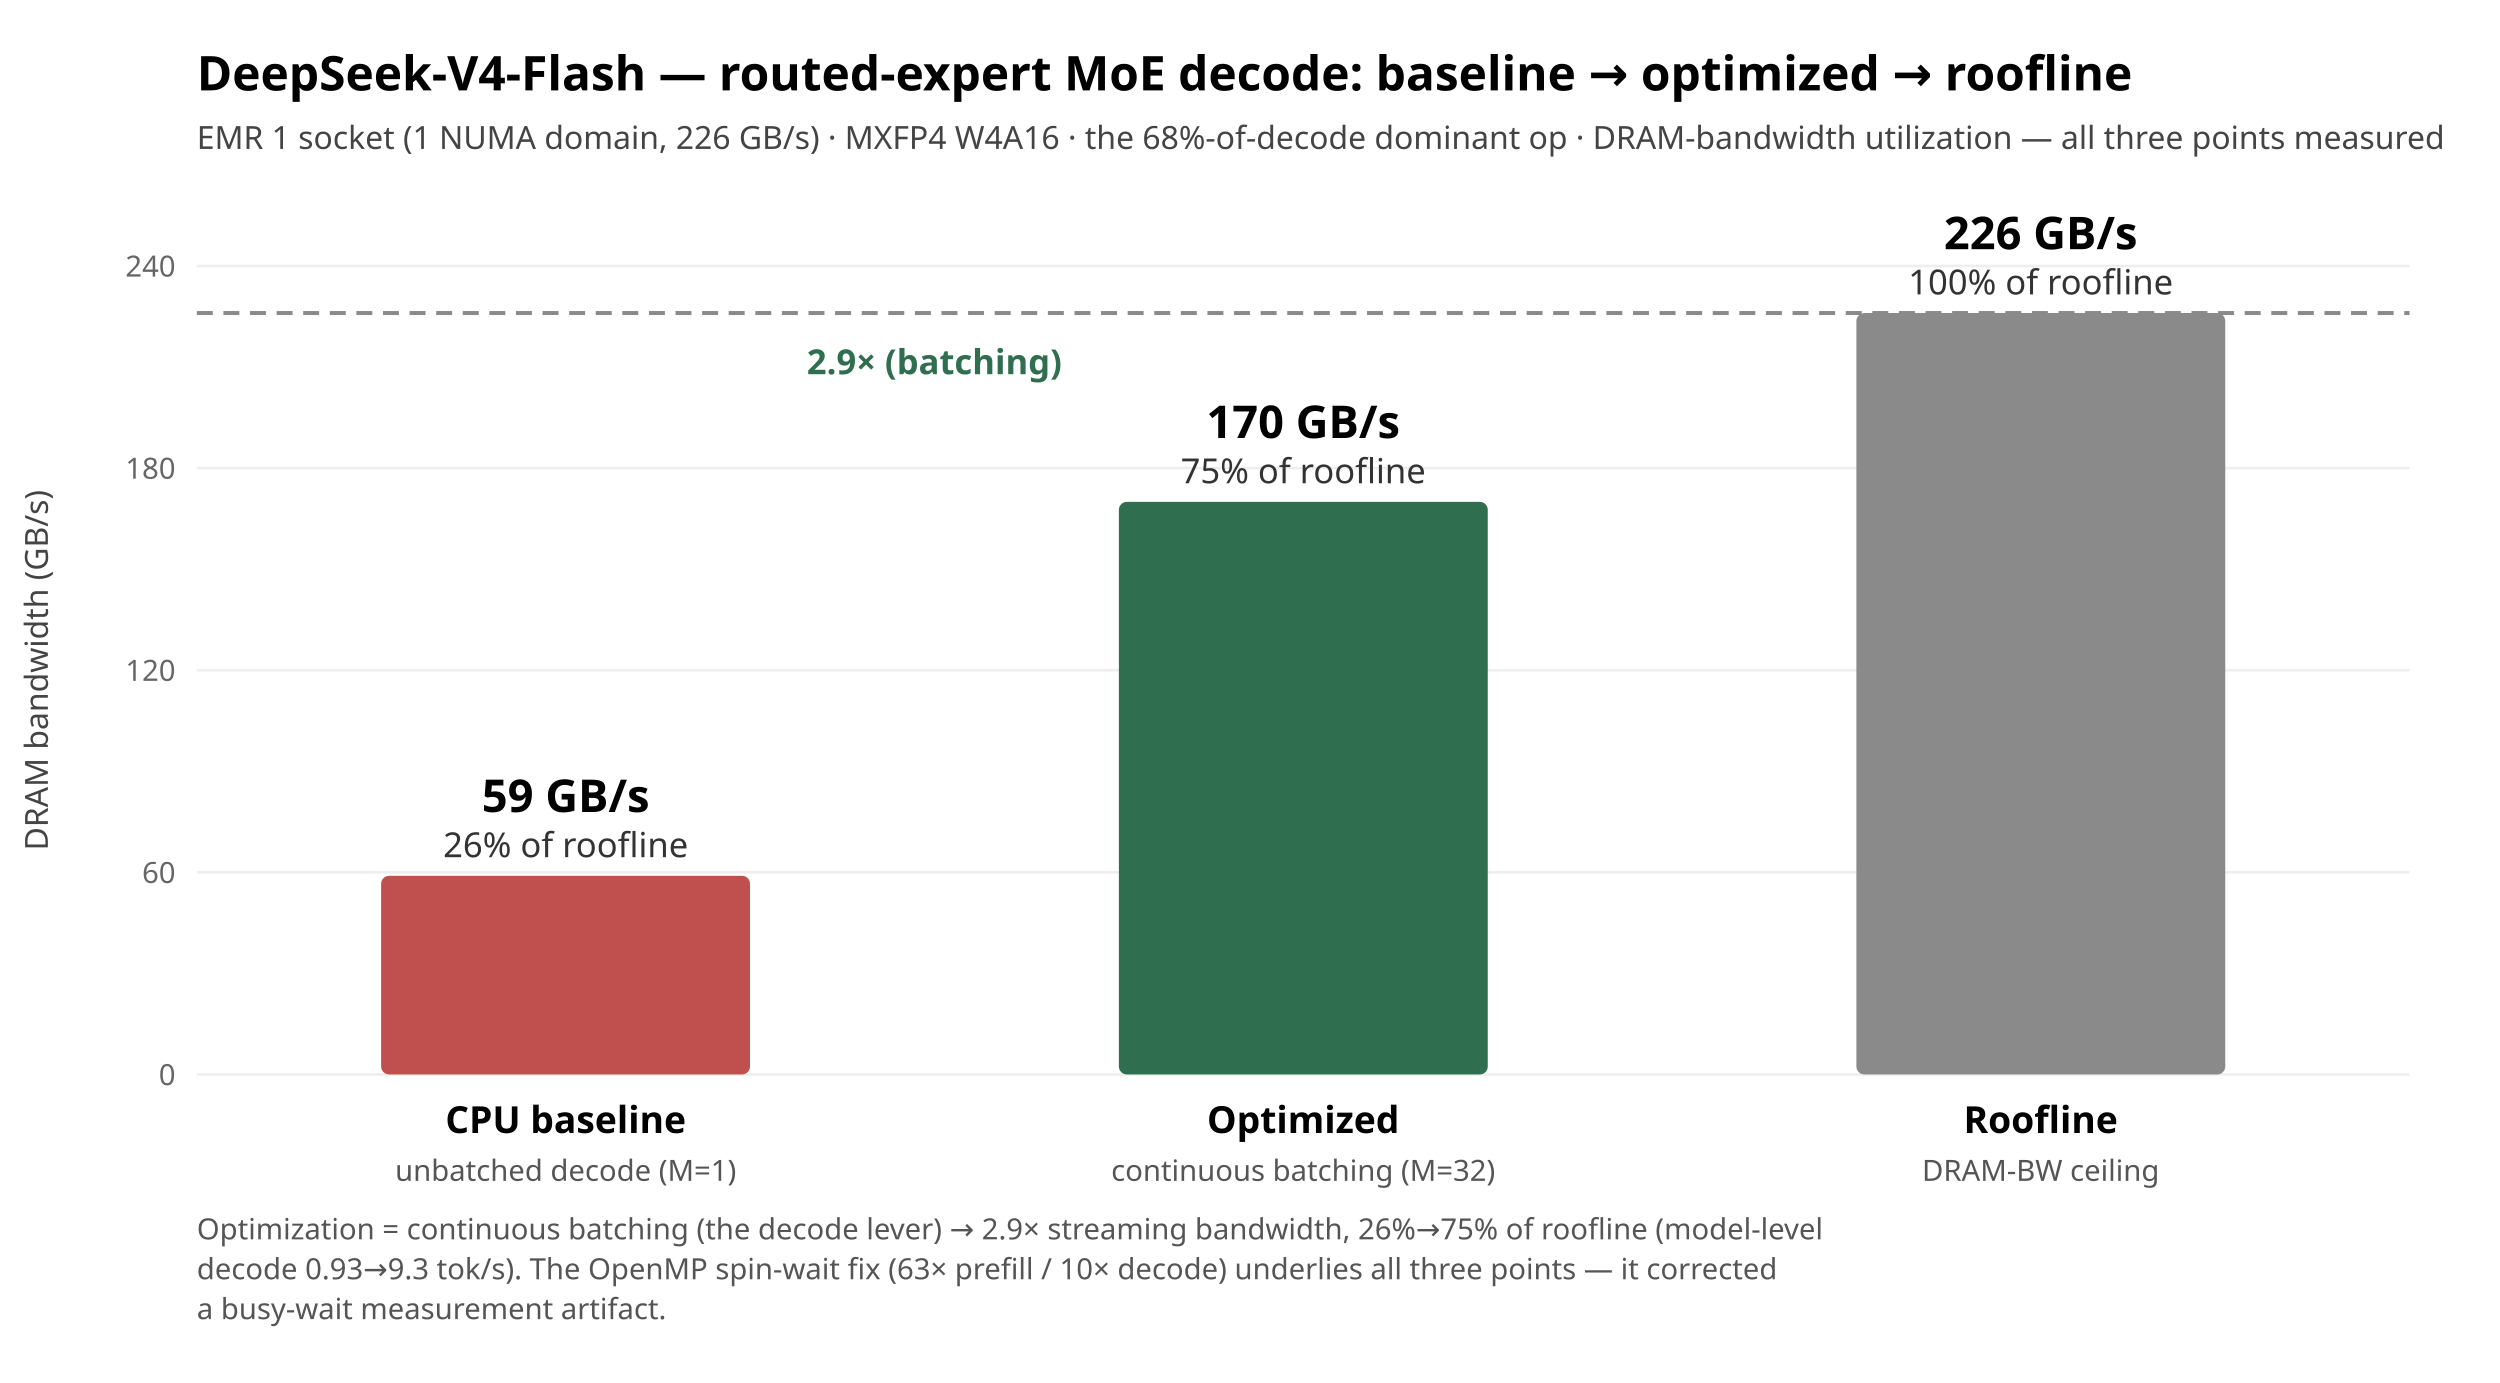
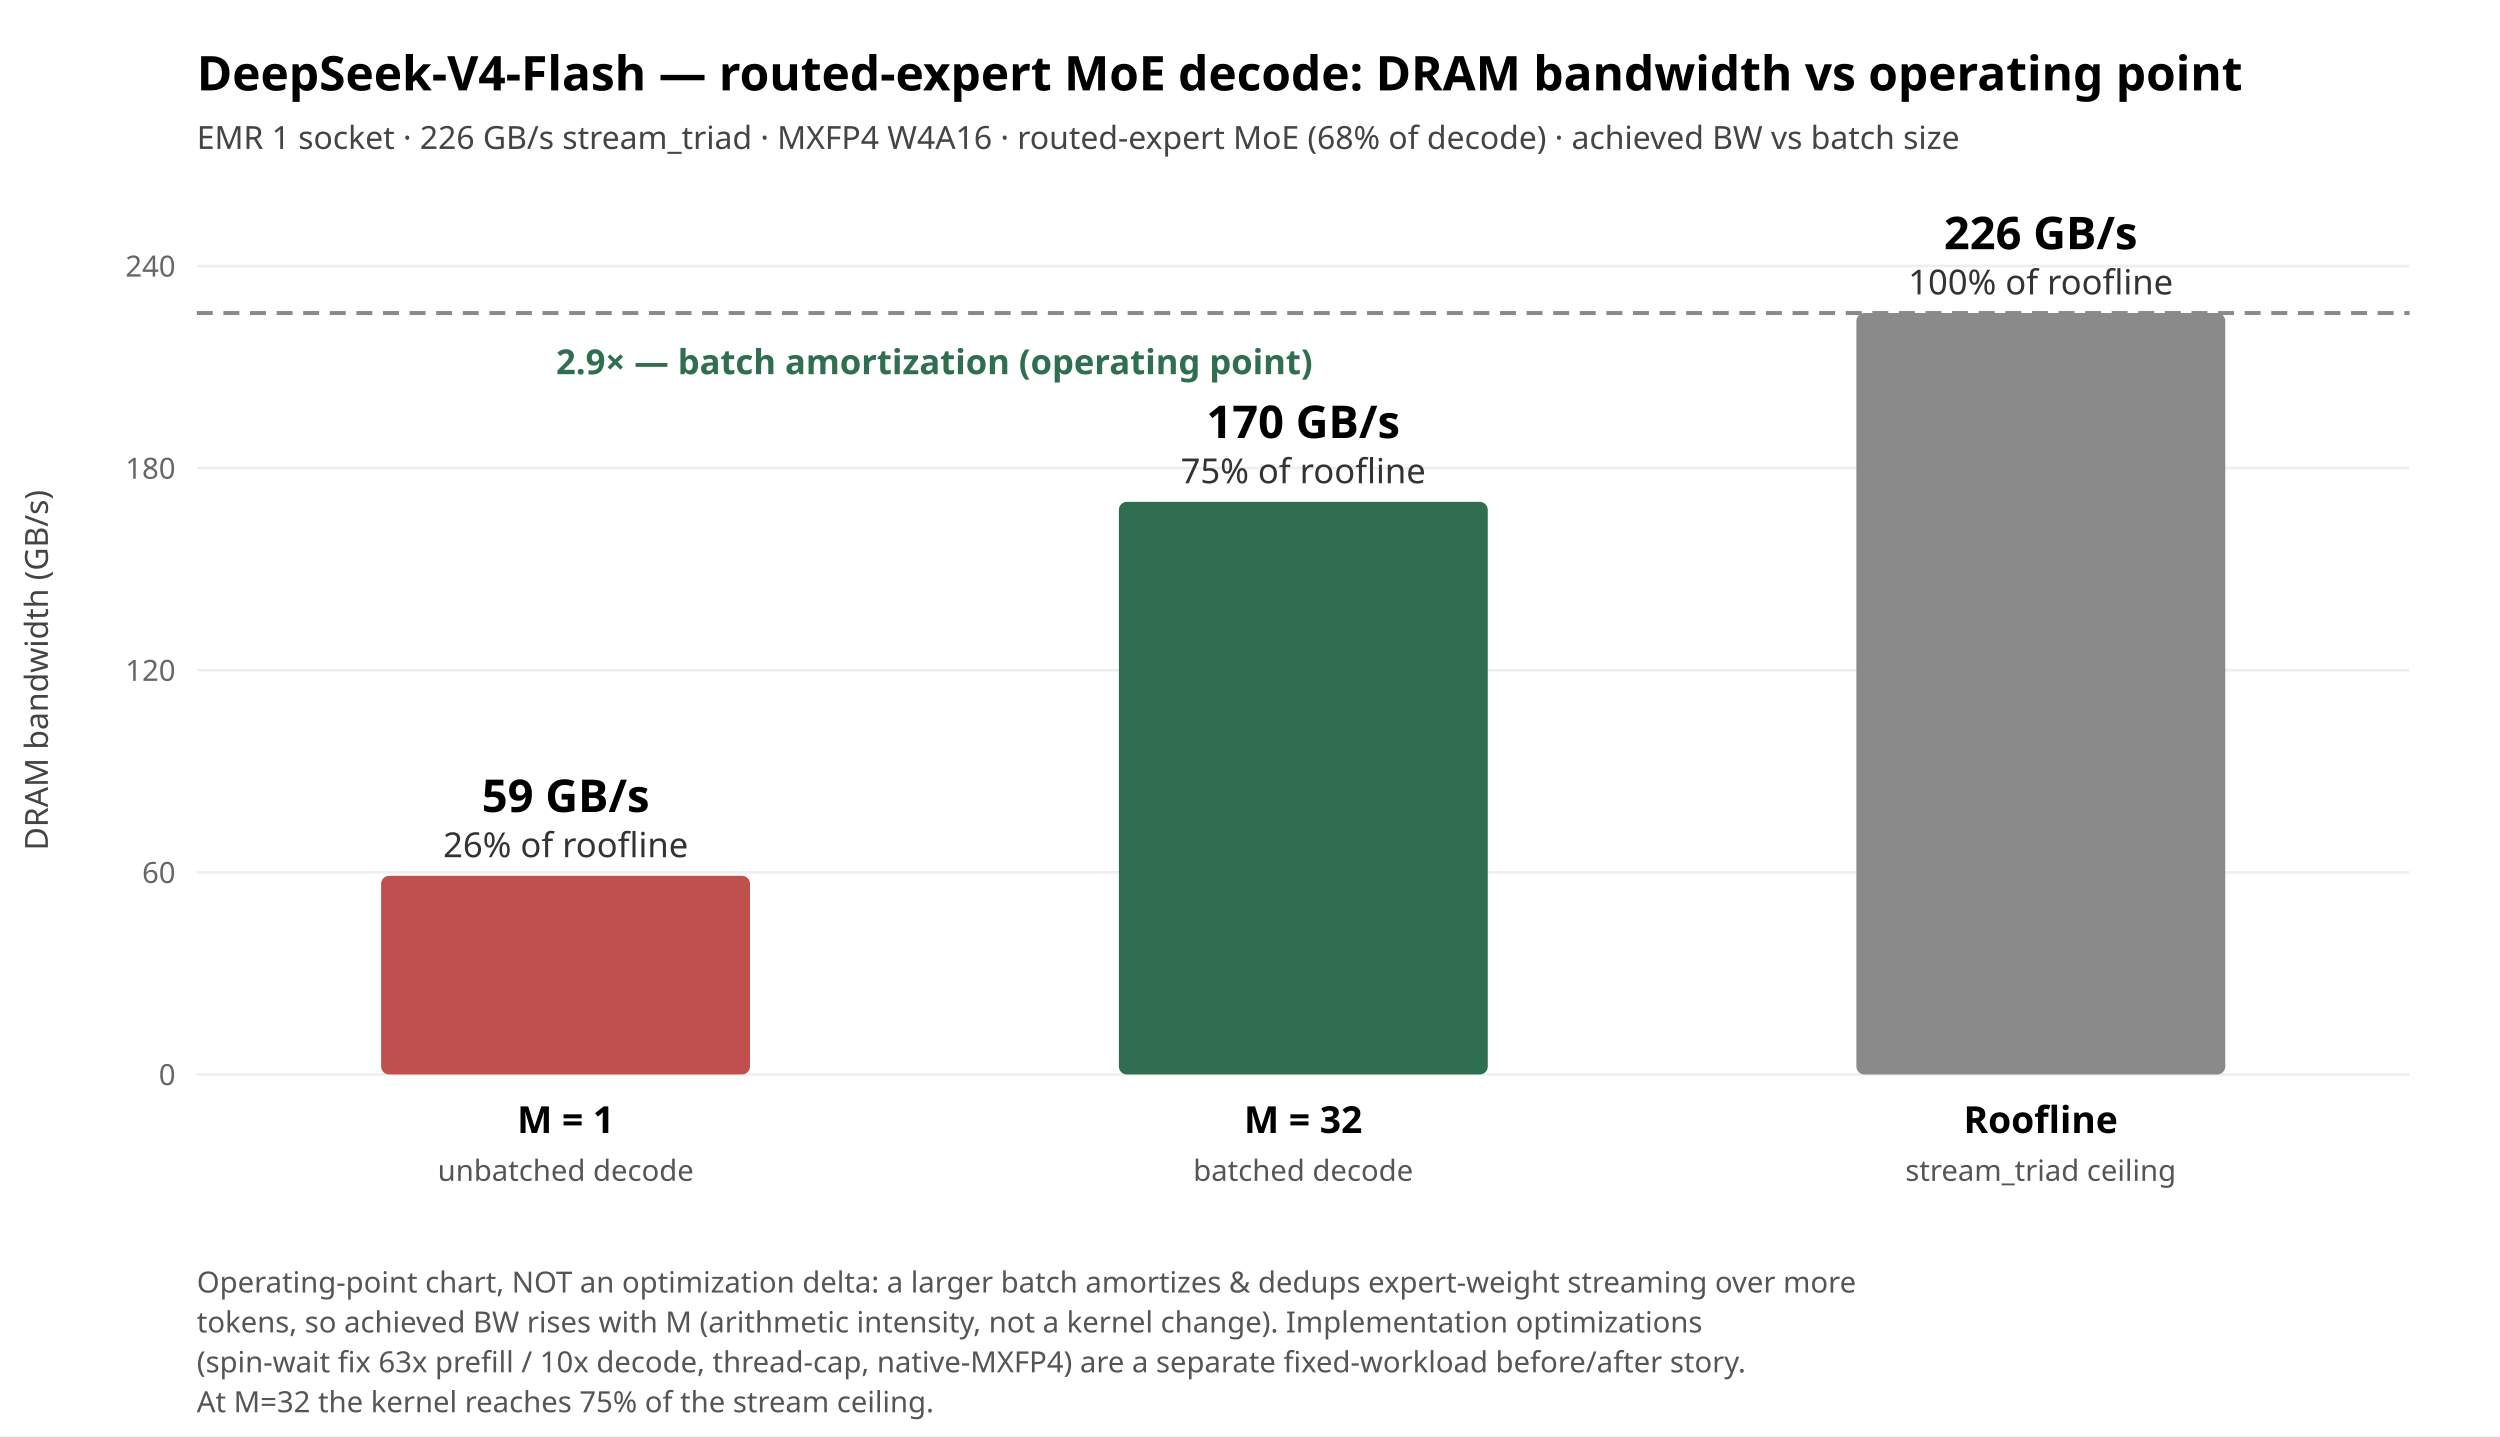
- <svg xmlns="http://www.w3.org/2000/svg" width="940" height="520" font-family="sans-serif">
-   <rect width="940" height="520" fill="white" />
-   <text x="74" y="34" font-size="18" font-weight="bold">DeepSeek-V4-Flash — routed-expert MoE decode: baseline → optimized → roofline</text>
-   <text x="74" y="56" font-size="12" fill="#444">EMR 1 socket (1 NUMA domain, 226 GB/s) · MXFP4 W4A16 · the 68%-of-decode dominant op · DRAM-bandwidth utilization — all three points measured</text>
+ <svg xmlns="http://www.w3.org/2000/svg" width="940" height="540" font-family="sans-serif">
+   <rect width="940" height="540" fill="white" />
+   <text x="74" y="34" font-size="18" font-weight="bold">DeepSeek-V4-Flash — routed-expert MoE decode: DRAM bandwidth vs operating point</text>
+   <text x="74" y="56" font-size="12" fill="#444">EMR 1 socket · 226 GB/s stream_triad · MXFP4 W4A16 · routed-expert MoE (68% of decode) · achieved BW vs batch size</text>
  <line x1="74" y1="404.0" x2="906" y2="404.0" stroke="#eee" />
  <text x="66" y="408.0" font-size="11" fill="#666" text-anchor="end">0</text>
  <line x1="74" y1="328.0" x2="906" y2="328.0" stroke="#eee" />
  <text x="66" y="332.0" font-size="11" fill="#666" text-anchor="end">60</text>
  <line x1="74" y1="252.0" x2="906" y2="252.0" stroke="#eee" />
  <text x="66" y="256.0" font-size="11" fill="#666" text-anchor="end">120</text>
  <line x1="74" y1="176.0" x2="906" y2="176.0" stroke="#eee" />
  <text x="66" y="180.0" font-size="11" fill="#666" text-anchor="end">180</text>
  <line x1="74" y1="100.0" x2="906" y2="100.0" stroke="#eee" />
  <text x="66" y="104.0" font-size="11" fill="#666" text-anchor="end">240</text>
  <text x="18" y="252" font-size="12" fill="#444" transform="rotate(-90 18 252)" text-anchor="middle">DRAM bandwidth (GB/s)</text>
  <line x1="74" y1="117.7" x2="906" y2="117.7" stroke="#8a8a8a" stroke-width="1.5" stroke-dasharray="6 4" />
  <rect x="143.3" y="329.3" width="138.7" height="74.7" fill="#c0504d" rx="3" />
  <text x="212.7" y="305.3" font-size="17" font-weight="bold" text-anchor="middle">59 GB/s</text>
  <text x="212.7" y="322.3" font-size="13" fill="#333" text-anchor="middle">26% of roofline</text>
-   <text x="212.7" y="426.0" font-size="14" font-weight="bold" text-anchor="middle">CPU baseline</text>
-   <text x="212.7" y="444.0" font-size="11" fill="#555" text-anchor="middle">unbatched decode (M=1)</text>
+   <text x="212.7" y="426.0" font-size="14" font-weight="bold" text-anchor="middle">M = 1</text>
+   <text x="212.7" y="444.0" font-size="11" fill="#555" text-anchor="middle">unbatched decode</text>
  <rect x="420.7" y="188.7" width="138.7" height="215.3" fill="#2f6f4f" rx="3" />
  <text x="490.0" y="164.7" font-size="17" font-weight="bold" text-anchor="middle">170 GB/s</text>
  <text x="490.0" y="181.7" font-size="13" fill="#333" text-anchor="middle">75% of roofline</text>
-   <text x="490.0" y="426.0" font-size="14" font-weight="bold" text-anchor="middle">Optimized</text>
-   <text x="490.0" y="444.0" font-size="11" fill="#555" text-anchor="middle">continuous batching (M=32)</text>
+   <text x="490.0" y="426.0" font-size="14" font-weight="bold" text-anchor="middle">M = 32</text>
+   <text x="490.0" y="444.0" font-size="11" fill="#555" text-anchor="middle">batched decode</text>
  <rect x="698.0" y="117.7" width="138.7" height="286.3" fill="#8a8a8a" rx="3" />
  <text x="767.3" y="93.7" font-size="17" font-weight="bold" text-anchor="middle">226 GB/s</text>
  <text x="767.3" y="110.7" font-size="13" fill="#333" text-anchor="middle">100% of roofline</text>
  <text x="767.3" y="426.0" font-size="14" font-weight="bold" text-anchor="middle">Roofline</text>
-   <text x="767.3" y="444.0" font-size="11" fill="#555" text-anchor="middle">DRAM-BW ceiling</text>
-   <text x="351.3" y="140.7" font-size="13" font-weight="bold" fill="#2f6f4f" text-anchor="middle">2.9× (batching)</text>
-   <text x="74" y="466" font-size="11" fill="#555">Optimization = continuous batching (the decode lever) → 2.9× streaming bandwidth, 26%→75% of roofline (model-level</text>
-   <text x="74" y="481" font-size="11" fill="#555">decode 0.93→9.3 tok/s). The OpenMP spin-wait fix (63× prefill / 10× decode) underlies all three points — it corrected</text>
-   <text x="74" y="496" font-size="11" fill="#555">a busy-wait measurement artifact.</text>
+   <text x="767.3" y="444.0" font-size="11" fill="#555" text-anchor="middle">stream_triad ceiling</text>
+   <text x="351.3" y="140.7" font-size="13" font-weight="bold" fill="#2f6f4f" text-anchor="middle">2.9× — batch amortization (operating point)</text>
+   <text x="74" y="486" font-size="11" fill="#555">Operating-point chart, NOT an optimization delta: a larger batch amortizes &amp; dedups expert-weight streaming over more</text>
+   <text x="74" y="501" font-size="11" fill="#555">tokens, so achieved BW rises with M (arithmetic intensity, not a kernel change). Implementation optimizations</text>
+   <text x="74" y="516" font-size="11" fill="#555">(spin-wait fix 63x prefill / 10x decode, thread-cap, native-MXFP4) are a separate fixed-workload before/after story.</text>
+   <text x="74" y="531" font-size="11" fill="#555">At M=32 the kernel reaches 75% of the stream ceiling.</text>
</svg>
